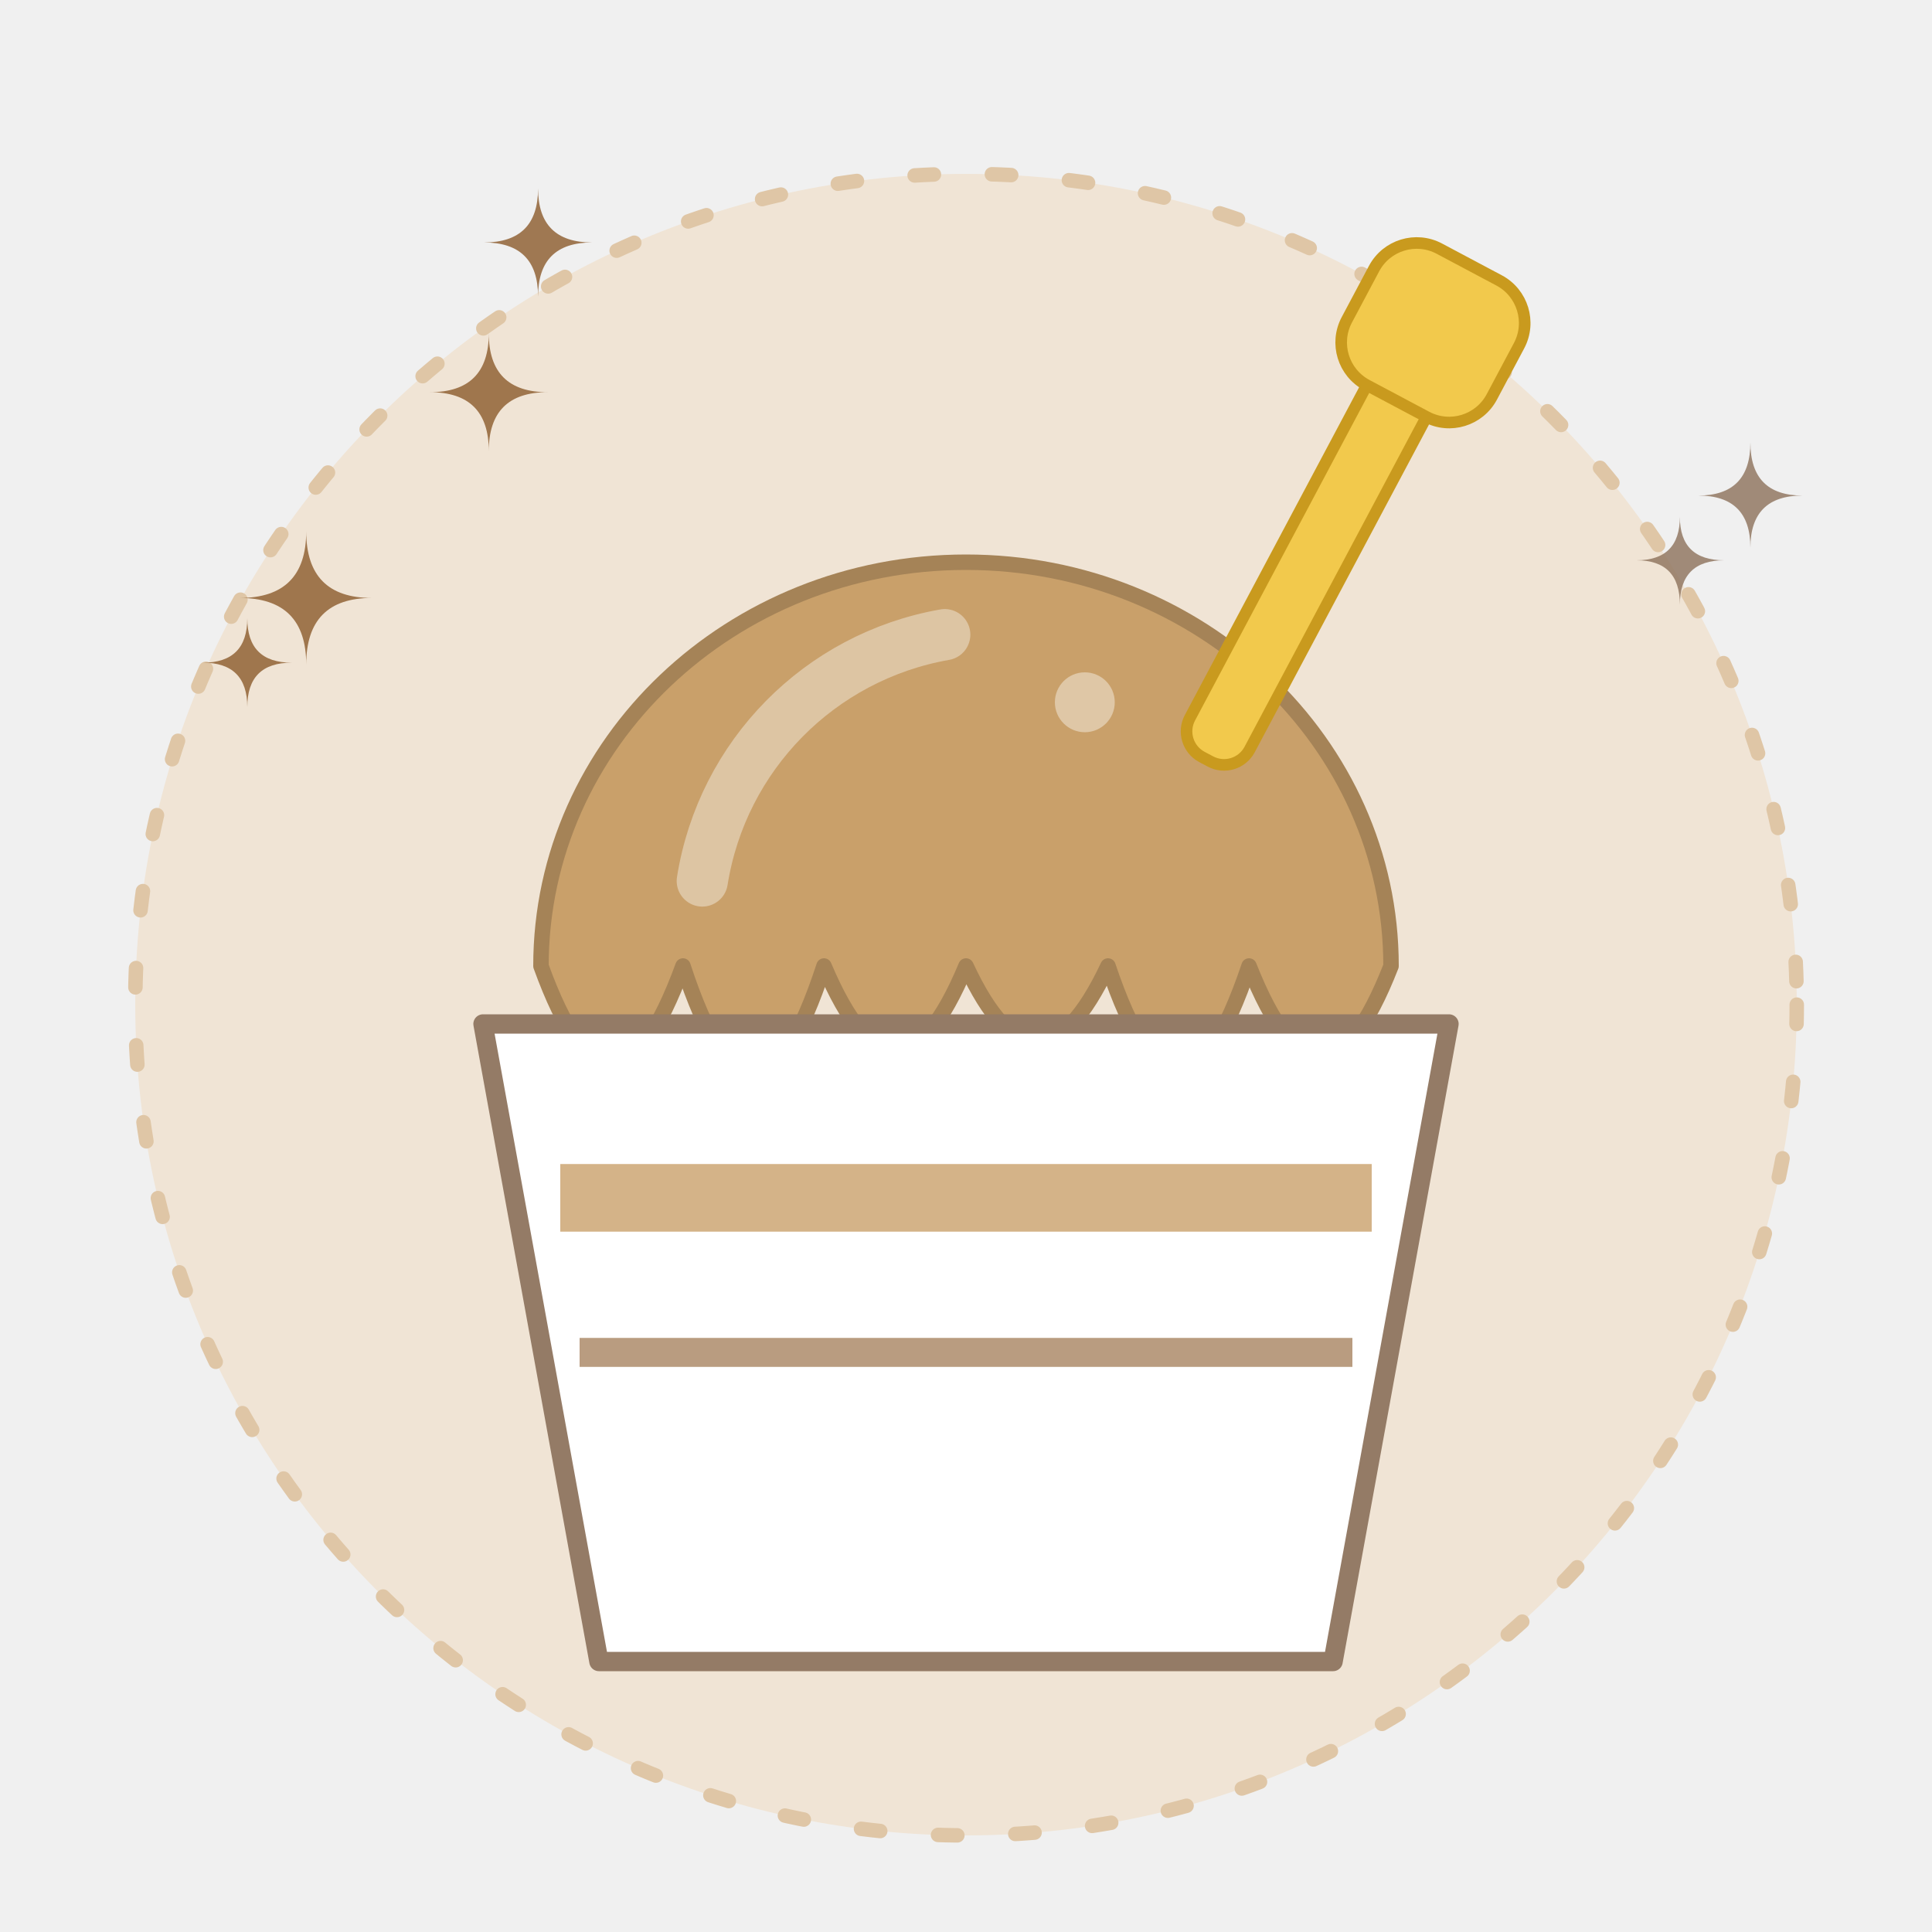
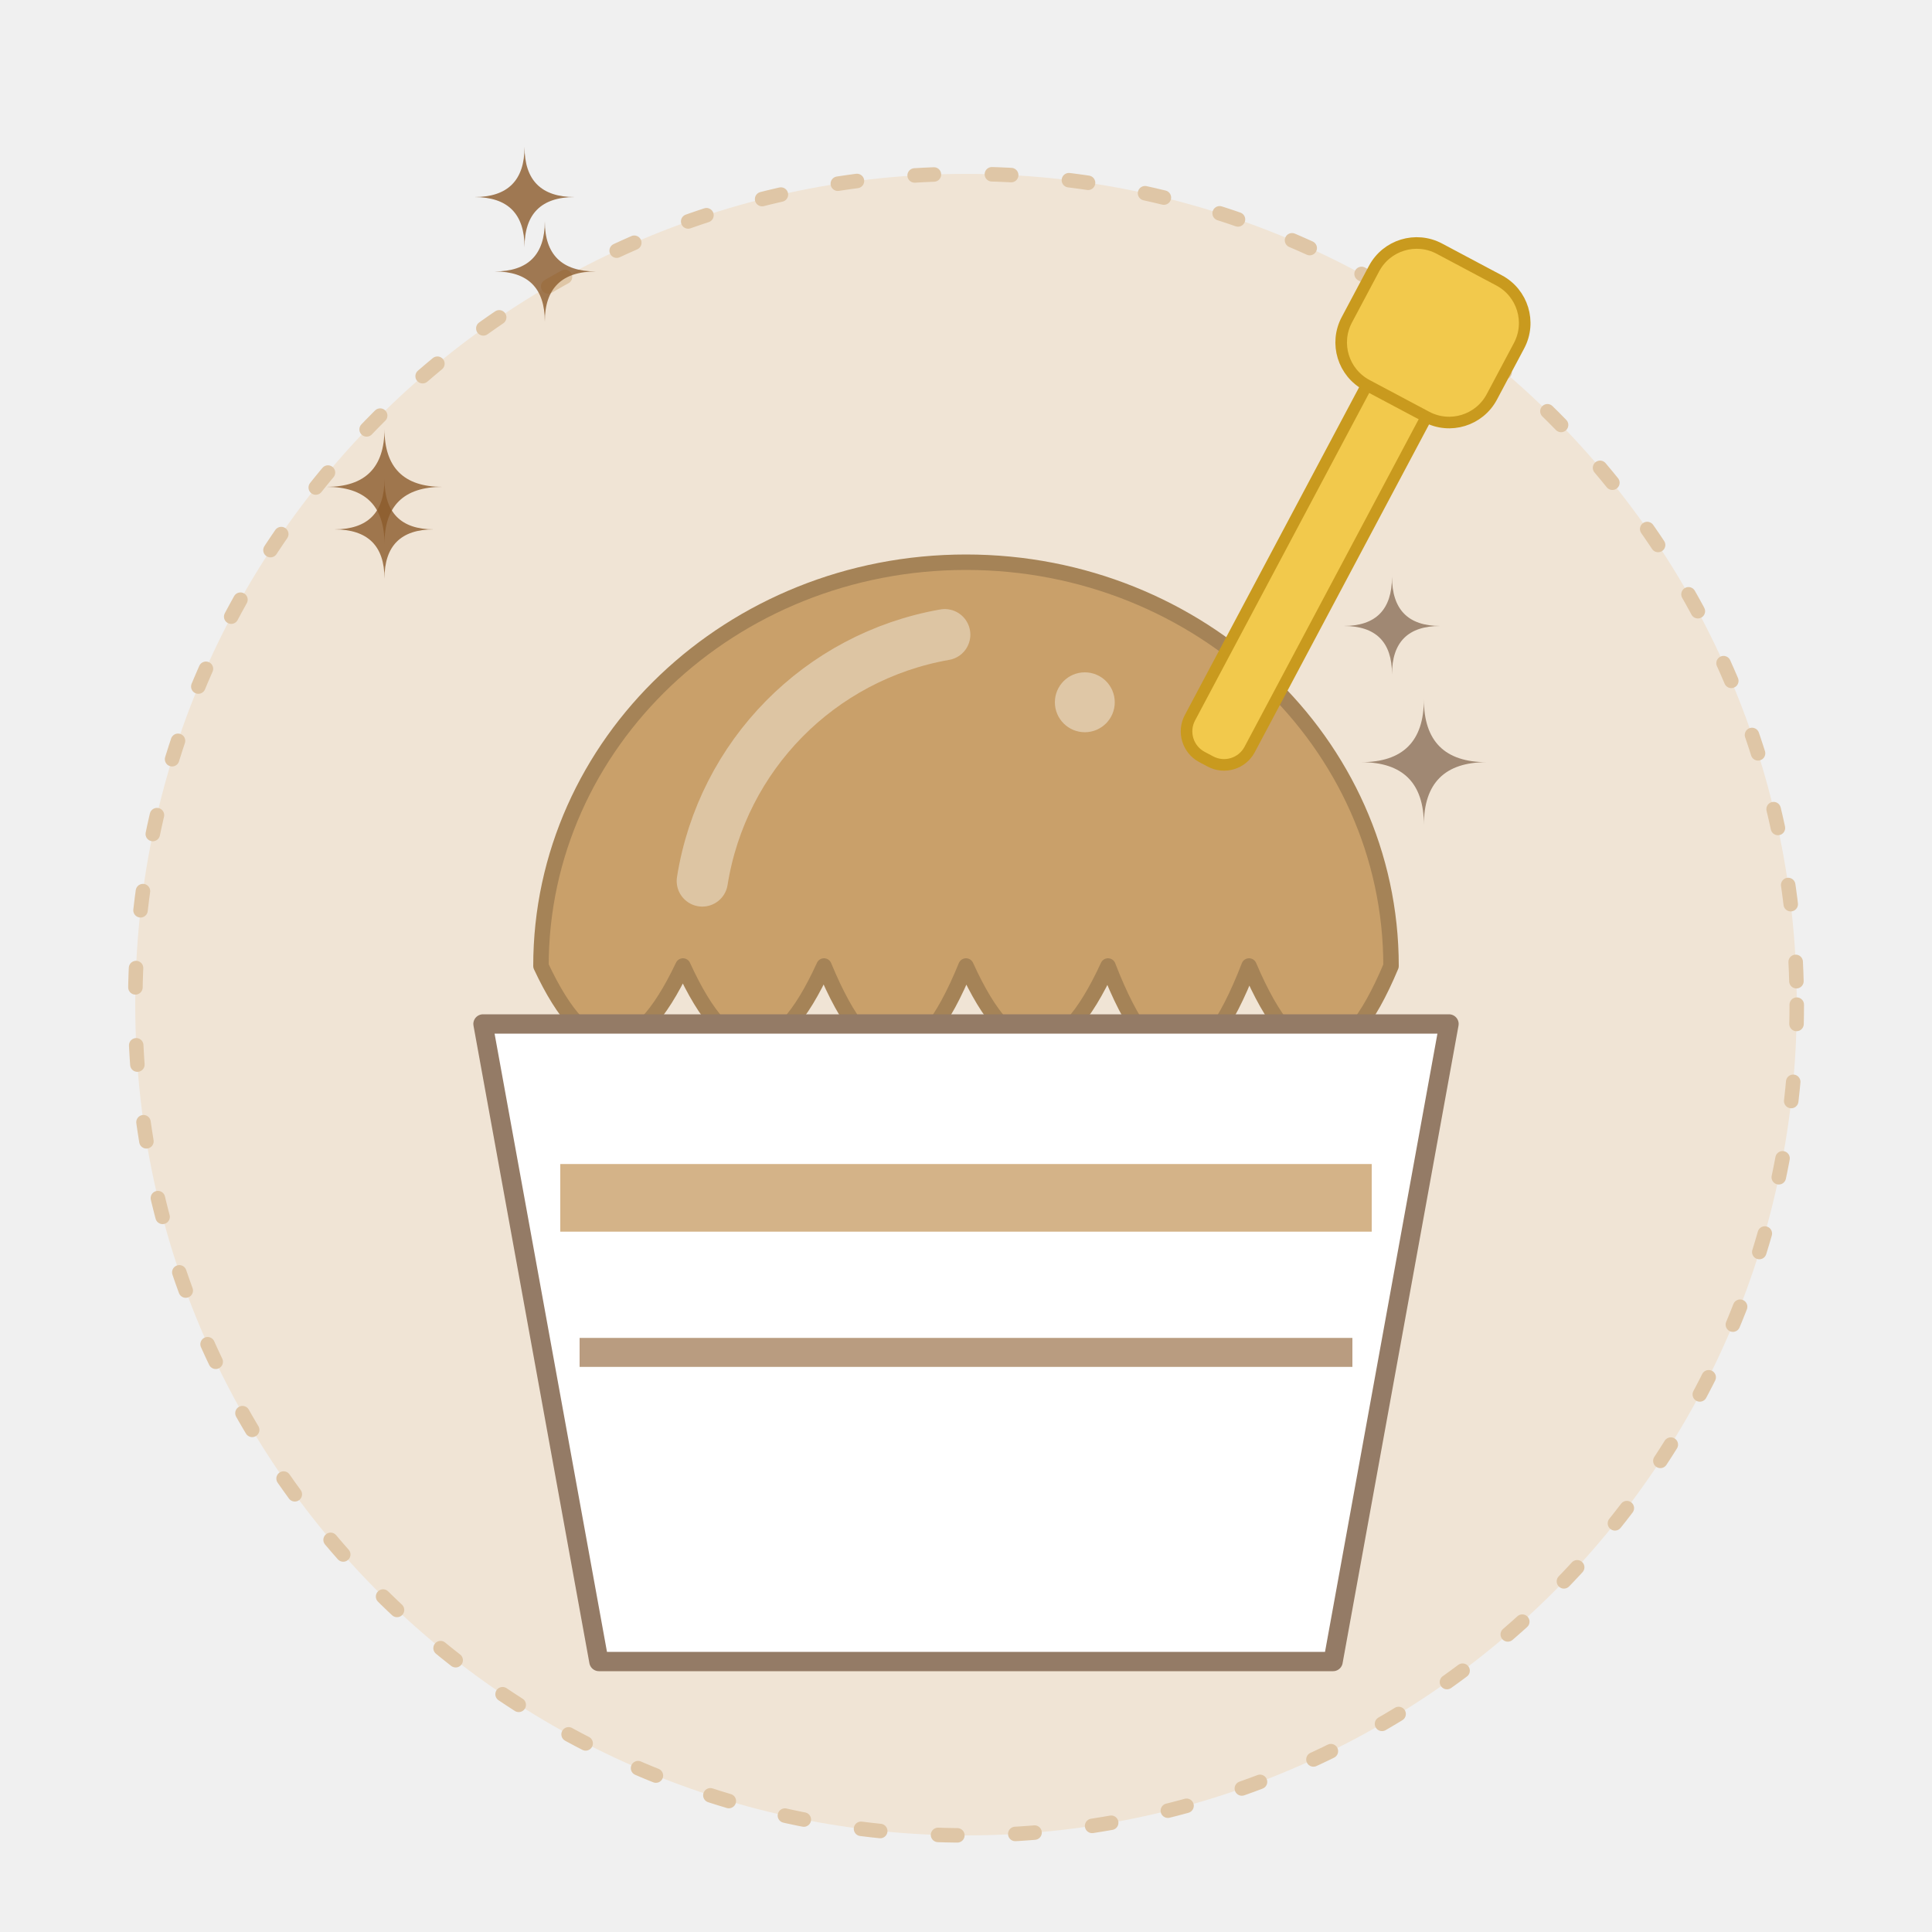
<svg xmlns="http://www.w3.org/2000/svg" viewBox="0 0 200 200" class="art">
  <circle cx="100" cy="104" r="86" fill="#F0E4D5" />
  <circle cx="100" cy="104" r="86" fill="none" stroke="#DFC6A6" stroke-width="1.5" stroke-dasharray="2 6" stroke-linecap="round" />
-   <path d="M55.7,19.5 Q55.7,25.1 61.3,25.1 Q55.7,25.1 55.7,30.7 Q55.7,25.1 50.1,25.1 Q55.7,25.1 55.7,19.5Z" fill="#8B5A2B" opacity="0.8" />
-   <path d="M31.7,55.0 Q31.7,61.9 38.5,61.9 Q31.7,61.9 31.7,68.8 Q31.7,61.9 24.8,61.9 Q31.7,61.9 31.7,55.0Z" fill="#8B5A2B" opacity="0.8" />
-   <path d="M50.6,34.5 Q50.6,40.6 56.7,40.6 Q50.6,40.6 50.6,46.7 Q50.6,40.6 44.5,40.6 Q50.6,40.6 50.6,34.5Z" fill="#8B5A2B" opacity="0.8" />
-   <path d="M25.6,64.0 Q25.6,68.6 30.2,68.6 Q25.6,68.6 25.6,73.2 Q25.6,68.6 21.0,68.6 Q25.6,68.6 25.6,64.0Z" fill="#8B5A2B" opacity="0.8" />
-   <path d="M173.9,53.5 Q173.9,58.0 178.5,58.0 Q173.9,58.0 173.9,62.6 Q173.9,58.0 169.4,58.0 Q173.9,58.0 173.9,53.5Z" fill="#8C715A" opacity="0.8" />
-   <path d="M181.2,45.8 Q181.2,51.3 186.6,51.3 Q181.2,51.3 181.2,56.7 Q181.2,51.3 175.8,51.3 Q181.2,51.3 181.2,45.8Z" fill="#8C715A" opacity="0.8" />
-   <path d="M56.0,100.0 A44.0,41.8 0 0 1 144.0,100.0 Q136.7,118.7 129.3,100.0 Q122.0,121.7 114.7,100.0 Q107.3,115.7 100.0,100.0 Q92.7,117.5 85.3,100.0 Q78.0,122.3 70.7,100.0 Q63.3,120.2 56.0,100.0 Z" fill="#C9A06A" stroke="#A58357" stroke-width="1.6" stroke-linejoin="round" />
-   <path d="M83.3,106.6 q0,18.5 4.0,18.5 q4.0,0 4.0,-18.5z" fill="#C9A06A" />
+   <path d="M54.3,15.2 Q54.3,20.4 59.5,20.4 Q54.3,20.4 54.3,25.6 Q54.3,20.4 49.1,20.4 Q54.3,20.4 54.3,15.2Z" fill="#8B5A2B" opacity="0.8" />
+   <path d="M39.8,44.4 Q39.8,50.4 45.8,50.4 Q39.8,50.4 39.8,56.3 Q39.8,50.4 33.8,50.4 Q39.8,50.4 39.8,44.4Z" fill="#8B5A2B" opacity="0.8" />
+   <path d="M39.8,49.6 Q39.8,54.8 44.9,54.8 Q39.8,54.8 39.8,59.9 Q39.8,54.8 34.6,54.8 Q39.8,54.8 39.8,49.6Z" fill="#8B5A2B" opacity="0.8" />
+   <path d="M56.4,22.9 Q56.4,28.1 61.7,28.1 Q56.4,28.1 56.4,33.3 Q56.4,28.1 51.2,28.1 Q56.4,28.1 56.4,22.9Z" fill="#8B5A2B" opacity="0.8" />
+   <path d="M147.4,72.4 Q147.4,78.9 153.9,78.9 Q147.4,78.9 147.4,85.4 Q147.4,78.9 140.9,78.9 Q147.4,78.9 147.4,72.4Z" fill="#8C715A" opacity="0.8" />
+   <path d="M144.1,59.7 Q144.1,64.8 149.1,64.8 Q144.1,64.8 144.1,69.8 Q144.1,64.8 139.1,64.8 Q144.1,64.8 144.1,59.7Z" fill="#8C715A" opacity="0.8" />
+   <path d="M56.0,100.0 A44.0,41.8 0 0 1 144.0,100.0 Q136.7,117.4 129.3,100.0 Q122.0,118.9 114.7,100.0 Q107.3,116.1 100.0,100.0 Q92.7,117.9 85.3,100.0 Q78.0,116.0 70.7,100.0 Q63.3,115.6 56.0,100.0 Z" fill="#C9A06A" stroke="#A58357" stroke-width="1.6" stroke-linejoin="round" />
+   <path d="M110.8,106.6 q0,18.5 4.0,18.5 q4.0,0 4.0,-18.5z" fill="#C9A06A" />
  <path d="M72.7,91.2 A30.8,30.8 0 0 1 97.8,65.7" fill="none" stroke="#E1CBAD" stroke-width="5.3" stroke-linecap="round" opacity="0.85" />
  <circle cx="112.3" cy="72.7" r="3.1" fill="#E1CBAD" opacity="0.9" />
  <path d="M50,106 L150,106 L138,172 L62,172 Z" fill="#FFFFFF" stroke="#947B66" stroke-width="2" stroke-linejoin="round" />
  <path d="M58,124 L142,124" stroke="#D4B388" stroke-width="7" />
  <path d="M60,140 L140,140" stroke="#8B5A2B" stroke-width="3" opacity="0.6" />
  <g transform="rotate(28 130 70)">
    <rect x="126" y="30" width="7" height="50" rx="3" fill="#F2C94C" stroke="#C99A1E" stroke-width="1.2" />
    <rect x="121" y="22" width="17" height="16" rx="5" fill="#F2C94C" stroke="#C99A1E" stroke-width="1.2" />
  </g>
</svg>
